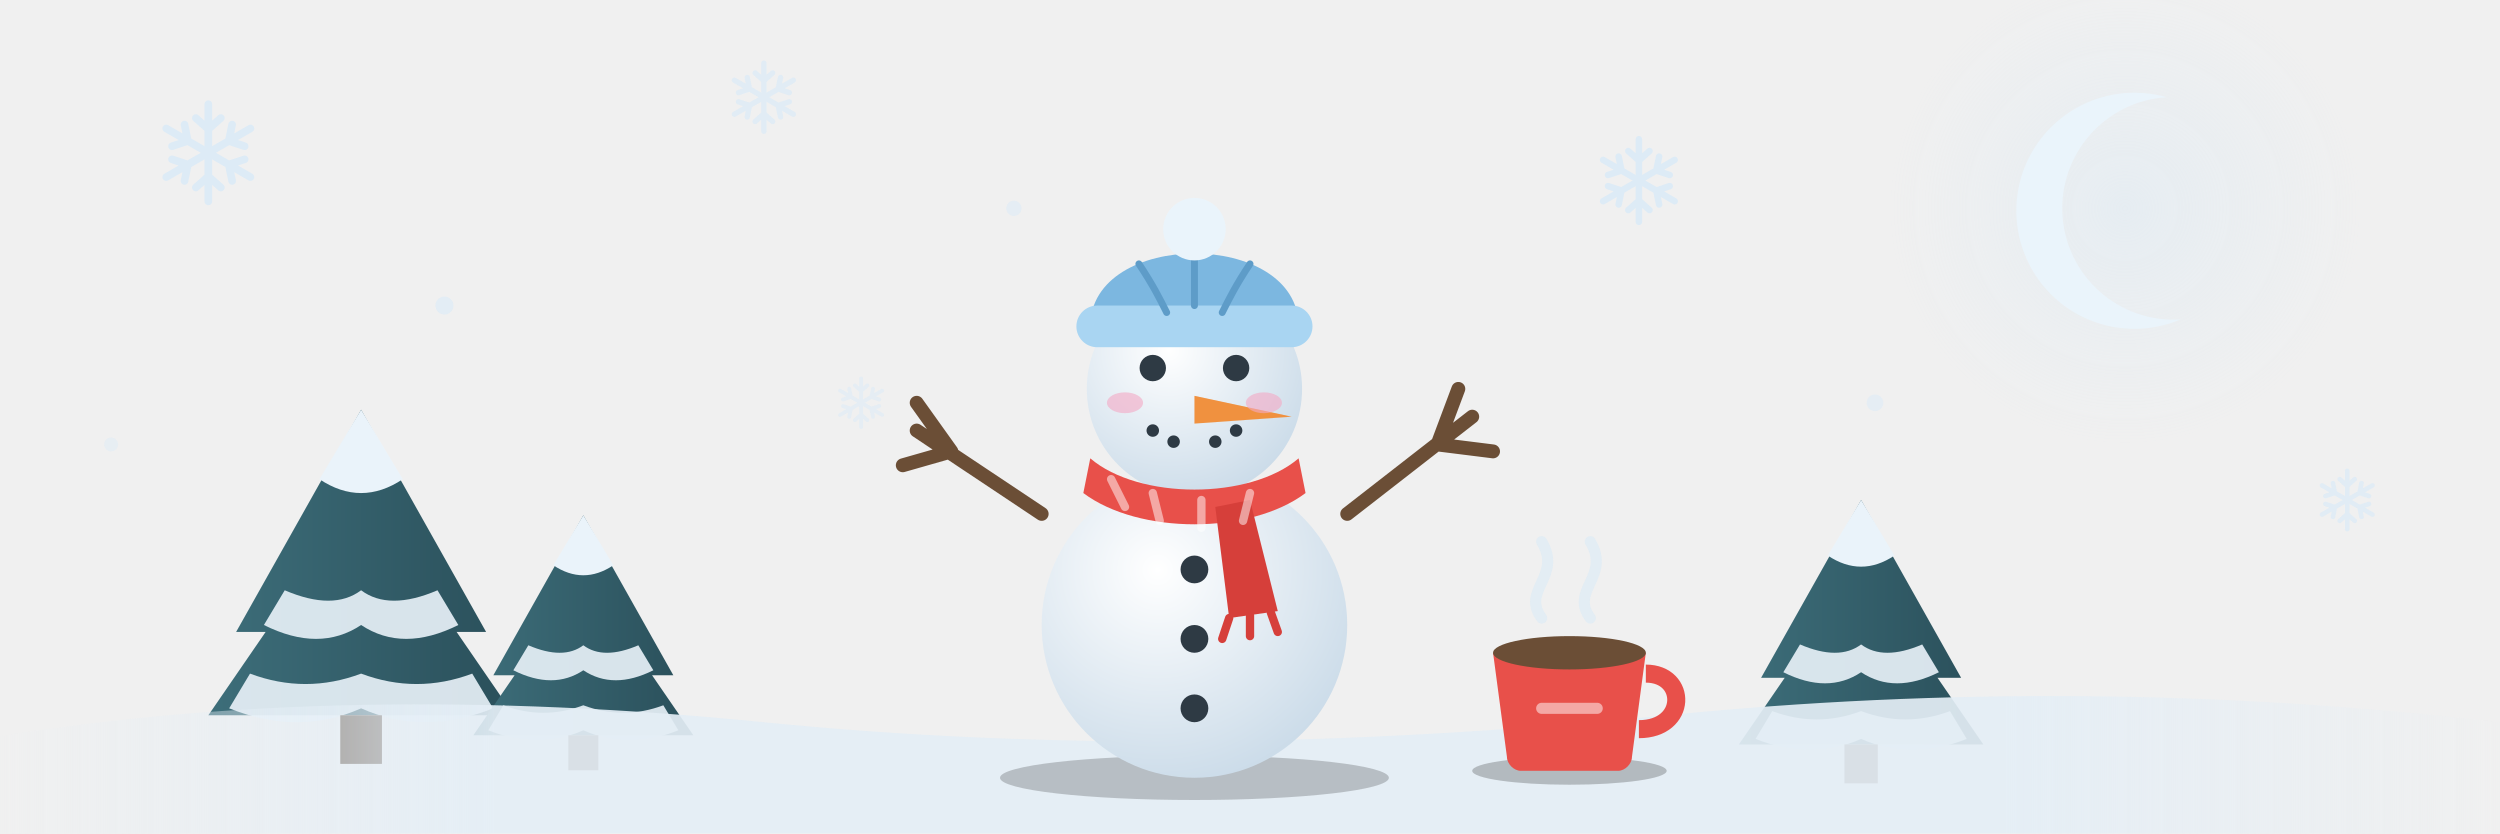
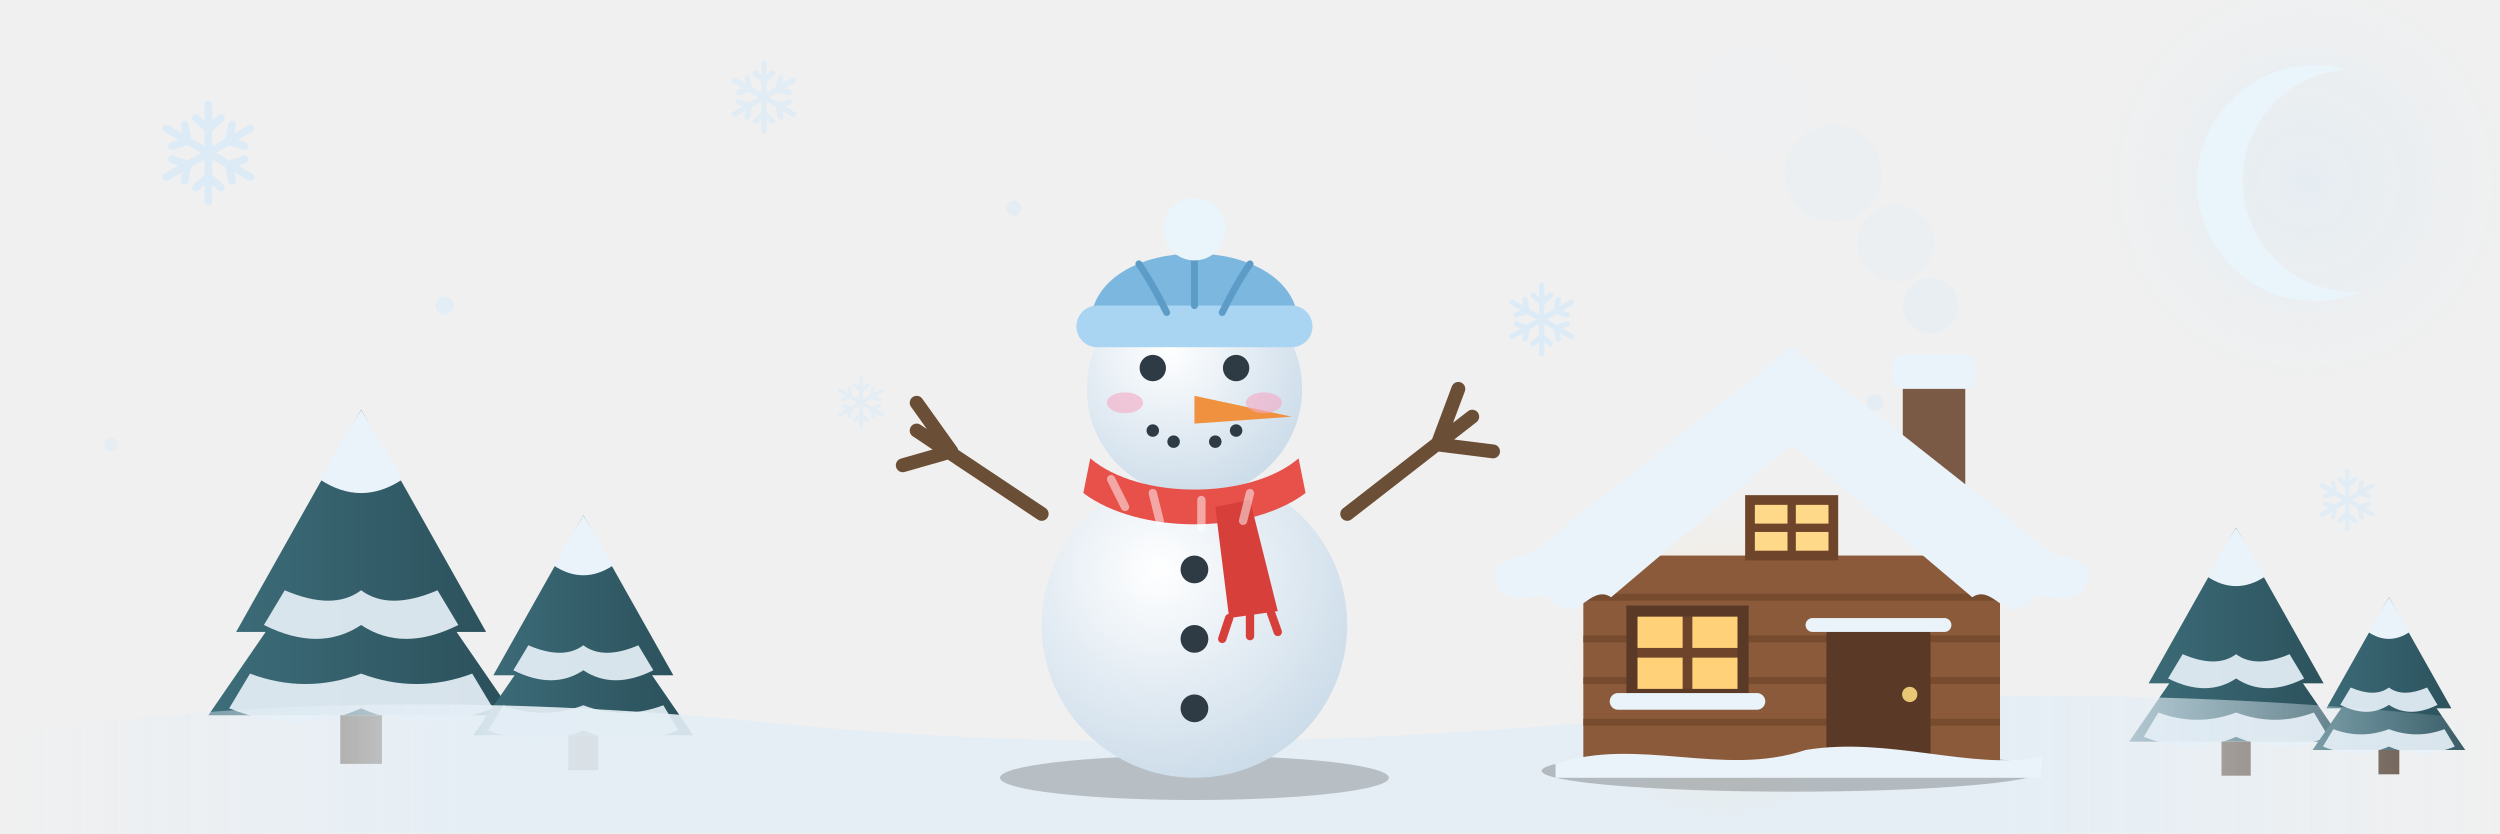
<svg xmlns="http://www.w3.org/2000/svg" viewBox="0 0 360 120">
  <defs>
    <radialGradient id="iv-ball" cx="0.38" cy="0.32" r="0.75">
      <stop offset="0" stop-color="#FFFFFF" />
      <stop offset="1" stop-color="#C9DAE8" />
    </radialGradient>
    <linearGradient id="iv-snow" x1="0" y1="0" x2="1" y2="0">
      <stop offset="0" stop-color="#E4EEF6" stop-opacity="0" />
      <stop offset="0.2" stop-color="#E4EEF6" stop-opacity="0.92" />
      <stop offset="0.8" stop-color="#E4EEF6" stop-opacity="0.92" />
      <stop offset="1" stop-color="#E4EEF6" stop-opacity="0" />
    </linearGradient>
    <linearGradient id="iv-pine" x1="0" y1="0" x2="1" y2="0">
      <stop offset="0" stop-color="#3D6E7A" />
      <stop offset="1" stop-color="#2A4F5A" />
    </linearGradient>
    <radialGradient id="iv-moonglow" cx="0.5" cy="0.5" r="0.5">
      <stop offset="0" stop-color="#CFE6F7" stop-opacity="0.3" />
      <stop offset="1" stop-color="#CFE6F7" stop-opacity="0" />
    </radialGradient>
    <g id="iv-flake" stroke="#DDEBF6" stroke-width="1.1" stroke-linecap="round" fill="none">
      <path d="M0 -7 V7 M-1.8 -5 L0 -3.4 L1.8 -5 M-1.8 5 L0 3.4 L1.8 5" />
      <path d="M0 -7 V7 M-1.8 -5 L0 -3.4 L1.8 -5 M-1.8 5 L0 3.4 L1.8 5" transform="rotate(60)" />
      <path d="M0 -7 V7 M-1.8 -5 L0 -3.4 L1.8 -5 M-1.8 5 L0 3.4 L1.8 5" transform="rotate(120)" />
    </g>
    <g id="iv-tree">
      <path d="M0 -40 L18 -8 L-18 -8 Z M0 -28 L22 4 L-22 4 Z" fill="url(#iv-pine)" />
      <path d="M-6 -30 Q0 -26 6 -30 L0 -40 Z" fill="#EAF3FA" />
      <path d="M-14 -9 Q-6 -5 0 -9 Q6 -5 14 -9 L11 -14 Q4 -11 0 -14 Q-4 -11 -11 -14 Z" fill="#EAF3FA" opacity="0.9" />
      <path d="M-19 3 Q-9 7 0 3 Q9 7 19 3 L16 -2 Q8 1 0 -2 Q-8 1 -16 -2 Z" fill="#EAF3FA" opacity="0.9" />
      <rect x="-3" y="4" width="6" height="7" fill="#5A4636" />
    </g>
+     <radialGradient id="iv-window" cx="0.5" cy="0.5" r="0.5">
+       <stop offset="0" stop-color="#FFD27A" stop-opacity="0.28" />
+       <stop offset="1" stop-color="#FFD27A" stop-opacity="0" />
+     </radialGradient>
  </defs>
-   <circle cx="306" cy="30" r="34" fill="url(#iv-moonglow)" />
-   <path d="M312 14 A17 17 0 1 0 314 46 A13 13 0 1 1 312 14 Z" fill="#EAF4FB" />
+   <g transform="translate(26 -4)">
+     <circle cx="306" cy="30" r="30" fill="url(#iv-moonglow)" />
+     <path d="M312 14 A17 17 0 1 0 314 46 A13 13 0 1 1 312 14 Z" fill="#EAF4FB" />
+   </g>
  <use href="#iv-flake" transform="translate(30 22)" />
  <use href="#iv-flake" transform="translate(110 14) scale(0.7)" opacity="0.8" />
-   <use href="#iv-flake" transform="translate(236 26) scale(0.85)" />
+   <use href="#iv-flake" transform="translate(222 46) scale(0.7)" />
  <use href="#iv-flake" transform="translate(338 72) scale(0.6)" opacity="0.8" />
  <use href="#iv-flake" transform="translate(124 58) scale(0.5)" opacity="0.6" />
  <circle cx="64" cy="44" r="1.3" fill="#DDEBF6" opacity="0.7" />
  <circle cx="146" cy="30" r="1.1" fill="#DDEBF6" opacity="0.6" />
  <circle cx="270" cy="58" r="1.2" fill="#DDEBF6" opacity="0.6" />
  <circle cx="16" cy="64" r="1" fill="#DDEBF6" opacity="0.5" />
  <use href="#iv-tree" transform="translate(52 99)" />
  <use href="#iv-tree" transform="translate(84 103) scale(0.72)" />
-   <use href="#iv-tree" transform="translate(268 104) scale(0.8)" />
+   <use href="#iv-tree" transform="translate(322 104) scale(0.7)" />
+   <use href="#iv-tree" transform="translate(344 106) scale(0.5)" />
  <path d="M0 120 L0 106 Q50 98 110 104 Q170 110 240 103 Q300 97 360 104 L360 120 Z" fill="url(#iv-snow)" />
  <ellipse cx="172" cy="112" rx="28" ry="3.2" fill="#000000" opacity="0.2" />
  <circle cx="172" cy="90" r="22" fill="url(#iv-ball)" />
  <circle cx="172" cy="56" r="15.5" fill="url(#iv-ball)" />
  <path d="M150 74 L132 62 M137 65 L132 58 M137 65 L130 67" stroke="#6B4E36" stroke-width="2" stroke-linecap="round" fill="none" />
  <path d="M194 74 L212 60 M207 64 L210 56 M207 64 L215 65" stroke="#6B4E36" stroke-width="2" stroke-linecap="round" fill="none" />
  <circle cx="172" cy="82" r="2" fill="#2E3A44" />
  <circle cx="172" cy="92" r="2" fill="#2E3A44" />
  <circle cx="172" cy="102" r="2" fill="#2E3A44" />
  <path d="M157 66 C164 72 180 72 187 66 L188 71 C180 77 164 77 156 71 Z" fill="#E8504A" />
  <path d="M180 72 L184 88 L177 89 L175 73 Z" fill="#D63F3A" />
  <path d="M177 89 L176 92 M180 88.6 L180 91.6 M183 88.2 L184 91" stroke="#D63F3A" stroke-width="1.2" stroke-linecap="round" />
  <path d="M160 69 L162 73 M166 71 L167 75 M173 72 L173 76 M180 71 L179 75" stroke="#FFFFFF" stroke-width="1.2" stroke-opacity="0.5" stroke-linecap="round" />
  <circle cx="166" cy="53" r="1.9" fill="#2E3A44" />
  <circle cx="178" cy="53" r="1.9" fill="#2E3A44" />
  <path d="M172 57 L186 60 L172 61 Z" fill="#F0913F" />
  <circle cx="166" cy="62" r="0.9" fill="#2E3A44" />
  <circle cx="169" cy="63.6" r="0.9" fill="#2E3A44" />
  <circle cx="175" cy="63.6" r="0.9" fill="#2E3A44" />
  <circle cx="178" cy="62" r="0.9" fill="#2E3A44" />
  <ellipse cx="162" cy="58" rx="2.6" ry="1.5" fill="#F3A9C4" opacity="0.6" />
  <ellipse cx="182" cy="58" rx="2.6" ry="1.5" fill="#F3A9C4" opacity="0.6" />
  <path d="M157 47 C157 33 187 33 187 47 Z" fill="#7CB7E0" />
  <rect x="155" y="44" width="34" height="6" rx="3" fill="#A9D5F2" />
  <path d="M164 38 C166 41 167 43 168 45 M172 36 V44 M180 38 C178 41 177 43 176 45" stroke="#5E9CC8" stroke-width="1" stroke-linecap="round" />
  <circle cx="172" cy="33" r="4.5" fill="#EAF4FB" />
-   <ellipse cx="226" cy="111" rx="14" ry="2" fill="#000000" opacity="0.22" />
-   <path d="M215 94 L237 94 L235 109 C235 110 234 111 233 111 L219 111 C218 111 217 110 217 109 Z" fill="#E8504A" />
-   <path d="M237 97 C243 97 243 105 236 105" stroke="#E8504A" stroke-width="2.6" fill="none" />
-   <ellipse cx="226" cy="94" rx="11" ry="2.4" fill="#6B4E36" />
-   <path d="M222 102 h8" stroke="#FFFFFF" stroke-opacity="0.5" stroke-width="1.6" stroke-linecap="round" />
-   <path d="M222 89 C219 85 225 83 222 78 M229 89 C226 85 232 83 229 78" stroke="#DDEBF6" stroke-opacity="0.7" stroke-width="1.6" stroke-linecap="round" fill="none" />
+   <circle cx="248" cy="96" r="22" fill="url(#iv-window)" />
+   <rect x="274" y="54" width="9" height="20" fill="#7A5A44" />
+   <rect x="272.5" y="51" width="12" height="5" rx="1.5" fill="#EAF3FA" />
+   <circle cx="278" cy="44" r="4" fill="#E4EDF4" opacity="0.6" />
+   <circle cx="273" cy="35" r="5.5" fill="#E4EDF4" opacity="0.45" />
+   <circle cx="264" cy="25" r="7" fill="#E4EDF4" opacity="0.3" />
+   <circle cx="252" cy="15" r="8" fill="#E4EDF4" opacity="0.18" />
+   <ellipse cx="258" cy="111" rx="36" ry="3" fill="#000000" opacity="0.22" />
+   <rect x="228" y="80" width="60" height="30" fill="#8A5A3A" />
+   <path d="M228 86 H288 M228 92 H288 M228 98 H288 M228 104 H288" stroke="#6E452A" stroke-width="1" opacity="0.7" />
+   <path d="M220 84 L258 54 L296 84 L290 86 L258 61 L226 86 Z" fill="#5A3A26" />
+   <path d="M216 85 C214 82 216 80 220 80 L258 50 L296 80 C300 80 302 82 300 85 C297 88 294 84 292 87 C289 90 287 84 284 86 L258 64 L232 86 C229 84 227 90 224 87 C222 84 219 88 216 85 Z" fill="#EAF3FA" />
+   <path d="M252 72 L264 72 L264 80 L252 80 Z" fill="#FFD98A" />
+   <path d="M258 72 V80 M252 76 H264" stroke="#6E452A" stroke-width="1.2" />
+   <path d="M252 72 L264 72 L264 80 L252 80 Z" fill="none" stroke="#6E452A" stroke-width="1.4" />
+   <rect x="235" y="88" width="16" height="12" fill="#FFD27A" />
+   <path d="M243 88 V100 M235 94 H251" stroke="#6E452A" stroke-width="1.4" />
+   <rect x="235" y="88" width="16" height="12" fill="none" stroke="#5A3A26" stroke-width="1.6" />
+   <path d="M233 101 H253" stroke="#EAF3FA" stroke-width="2.4" stroke-linecap="round" />
+   <rect x="263" y="90" width="15" height="20" rx="1.5" fill="#5A3A26" />
+   <circle cx="275" cy="100" r="1.1" fill="#E9C875" />
+   <path d="M261 90 H280" stroke="#EAF3FA" stroke-width="2" stroke-linecap="round" />
+   <path d="M224 110 C236 106 248 112 260 108 C272 106 284 111 294 109 L294 112 L224 112 Z" fill="#EAF3FA" />
</svg>
